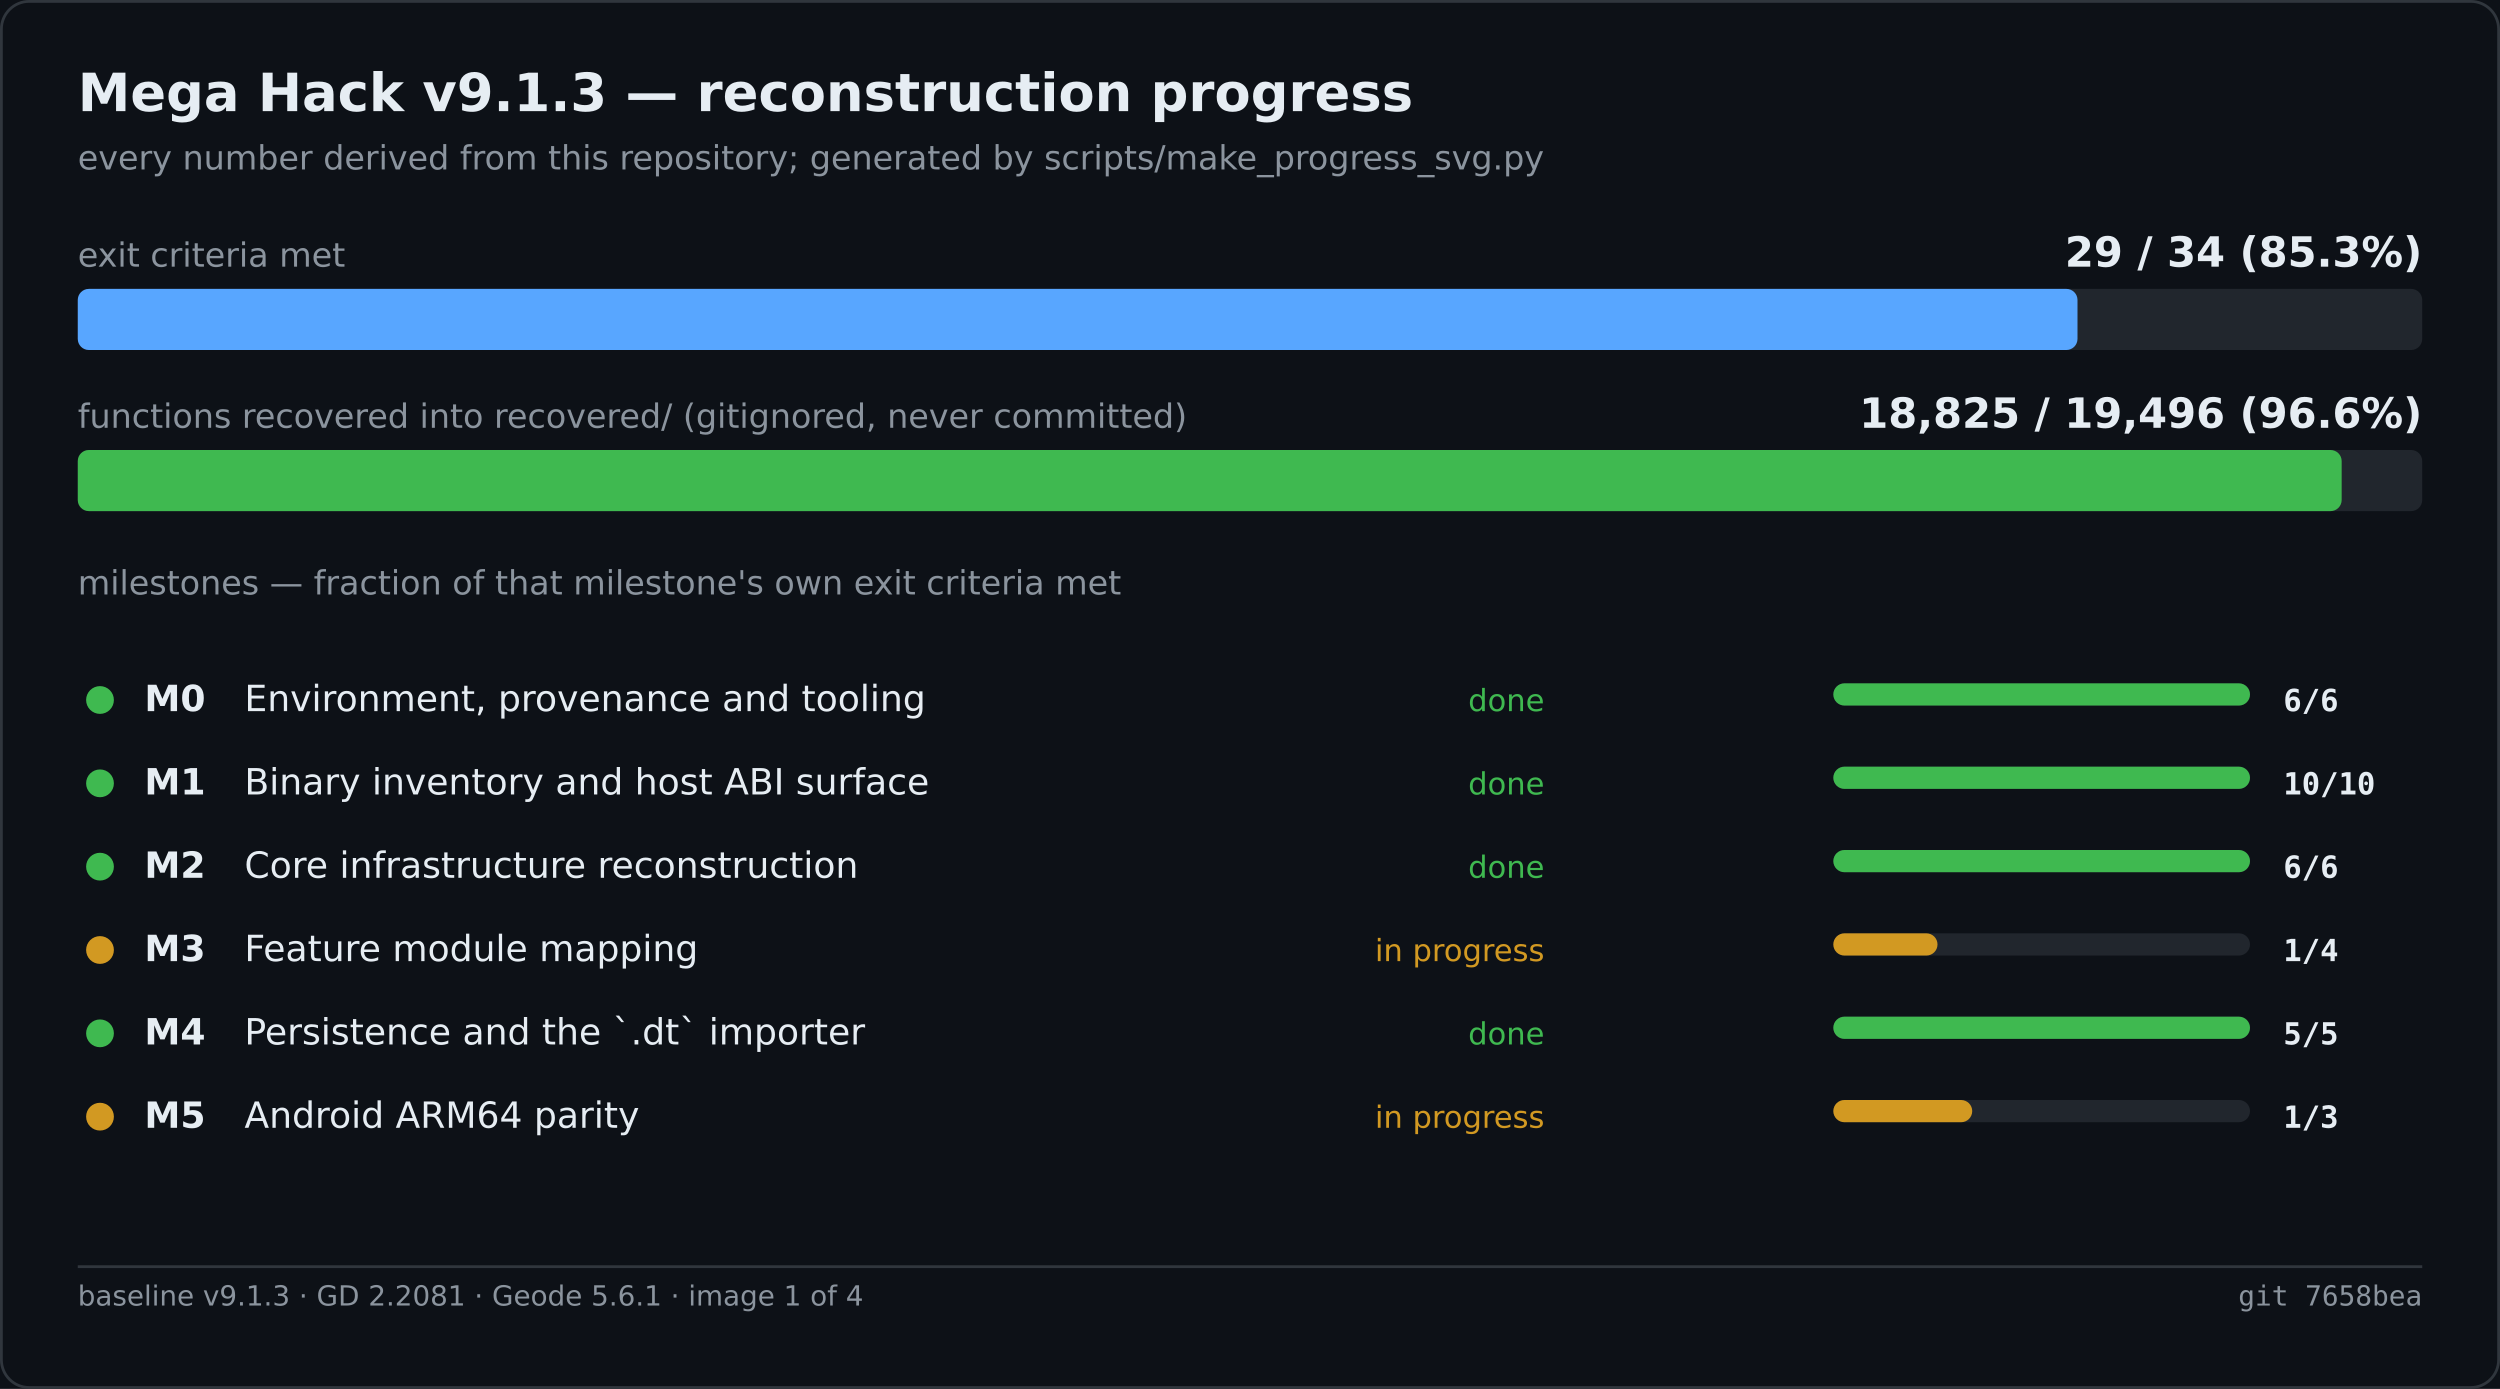
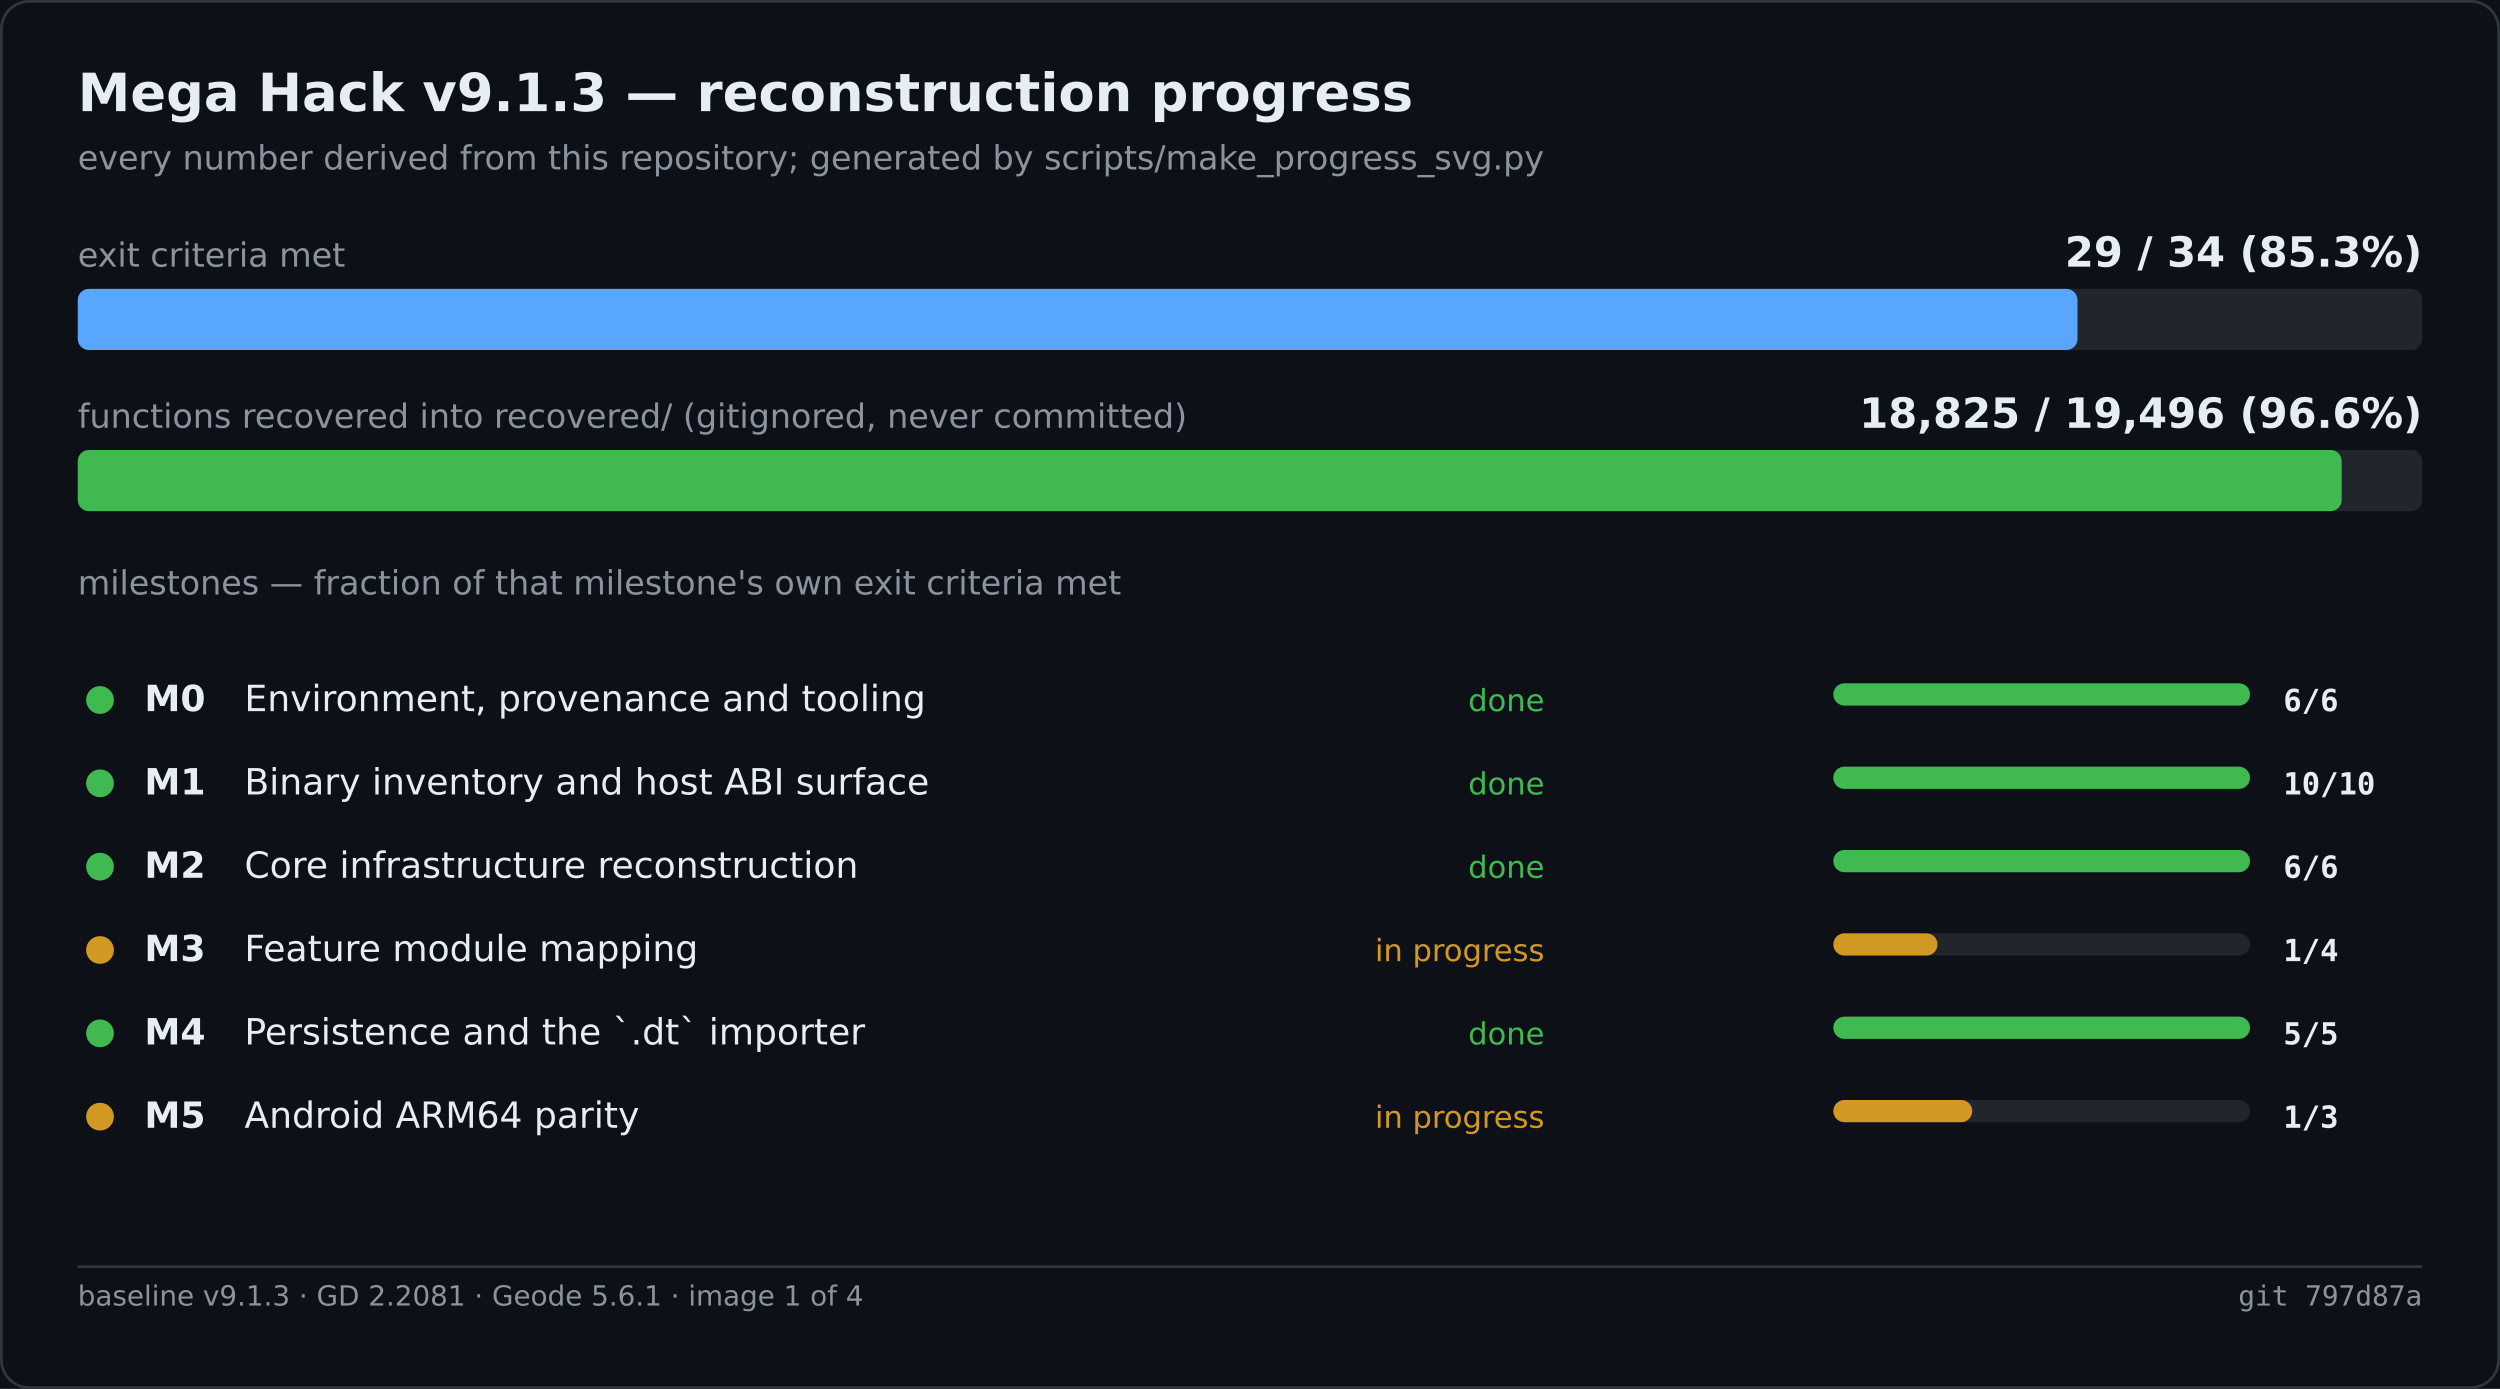
<svg xmlns="http://www.w3.org/2000/svg" width="900" height="500" viewBox="0 0 900 500" role="img" aria-label="Mega Hack v9.1.3 — reconstruction progress">
  <rect width="900" height="500" fill="#0d1117" />
  <rect x="0.5" y="0.5" width="899" height="499" fill="none" stroke="#30363d" rx="10" />
  <text x="28" y="40" font-family="Segoe UI,DejaVu Sans,Helvetica,sans-serif" font-size="19" font-weight="600" fill="#e6edf3">Mega Hack v9.1.3 — reconstruction progress</text>
  <text x="28" y="61" font-family="Segoe UI,DejaVu Sans,Helvetica,sans-serif" font-size="12" fill="#8b949e">every number derived from this repository; generated by scripts/make_progress_svg.py</text>
  <text x="28.0" y="96.0" font-family="Segoe UI,DejaVu Sans,Helvetica,sans-serif" font-size="12" fill="#8b949e">exit criteria met</text>
  <text x="872.0" y="96.0" font-family="Segoe UI,DejaVu Sans,Helvetica,sans-serif" font-size="15" fill="#e6edf3" font-weight="600" text-anchor="end">29 / 34   (85.3%)</text>
  <rect x="28.0" y="104.0" width="844.0" height="22.0" fill="#21262d" rx="4" />
  <rect x="28.0" y="104.0" width="719.9" height="22.0" fill="#58a6ff" rx="4" />
  <text x="28.0" y="154.0" font-family="Segoe UI,DejaVu Sans,Helvetica,sans-serif" font-size="12" fill="#8b949e">functions recovered into recovered/ (gitignored, never committed)</text>
  <text x="872.0" y="154.0" font-family="Segoe UI,DejaVu Sans,Helvetica,sans-serif" font-size="15" fill="#e6edf3" font-weight="600" text-anchor="end">18,825 / 19,496   (96.6%)</text>
  <rect x="28.0" y="162.0" width="844.0" height="22.0" fill="#21262d" rx="4" />
  <rect x="28.0" y="162.0" width="815.0" height="22.0" fill="#3fb950" rx="4" />
  <text x="28.0" y="214.0" font-family="Segoe UI,DejaVu Sans,Helvetica,sans-serif" font-size="12" fill="#8b949e">milestones — fraction of that milestone's own exit criteria met</text>
  <circle cx="36.0" cy="252.0" r="5" fill="#3fb950" />
  <text x="52.0" y="256.0" font-family="Segoe UI,DejaVu Sans,Helvetica,sans-serif" font-size="13" fill="#e6edf3" font-weight="600">M0</text>
  <text x="88.0" y="256.0" font-family="Segoe UI,DejaVu Sans,Helvetica,sans-serif" font-size="13" fill="#e6edf3">Environment, provenance and tooling</text>
  <text x="556.0" y="256.0" font-family="Segoe UI,DejaVu Sans,Helvetica,sans-serif" font-size="11" fill="#3fb950" text-anchor="end">done</text>
  <rect x="660.0" y="246.0" width="150.0" height="8.0" fill="#21262d" rx="4" />
  <rect x="660.0" y="246.0" width="150.0" height="8.0" fill="#3fb950" rx="4" />
  <text x="822.0" y="256.0" font-family="Cascadia Mono,Consolas,DejaVu Sans Mono,monospace" font-size="11" fill="#e6edf3" font-weight="600">6/6</text>
  <circle cx="36.0" cy="282.0" r="5" fill="#3fb950" />
  <text x="52.0" y="286.0" font-family="Segoe UI,DejaVu Sans,Helvetica,sans-serif" font-size="13" fill="#e6edf3" font-weight="600">M1</text>
  <text x="88.0" y="286.0" font-family="Segoe UI,DejaVu Sans,Helvetica,sans-serif" font-size="13" fill="#e6edf3">Binary inventory and host ABI surface</text>
  <text x="556.0" y="286.0" font-family="Segoe UI,DejaVu Sans,Helvetica,sans-serif" font-size="11" fill="#3fb950" text-anchor="end">done</text>
  <rect x="660.0" y="276.0" width="150.0" height="8.0" fill="#21262d" rx="4" />
  <rect x="660.0" y="276.0" width="150.0" height="8.0" fill="#3fb950" rx="4" />
  <text x="822.0" y="286.0" font-family="Cascadia Mono,Consolas,DejaVu Sans Mono,monospace" font-size="11" fill="#e6edf3" font-weight="600">10/10</text>
  <circle cx="36.0" cy="312.0" r="5" fill="#3fb950" />
  <text x="52.0" y="316.0" font-family="Segoe UI,DejaVu Sans,Helvetica,sans-serif" font-size="13" fill="#e6edf3" font-weight="600">M2</text>
  <text x="88.0" y="316.0" font-family="Segoe UI,DejaVu Sans,Helvetica,sans-serif" font-size="13" fill="#e6edf3">Core infrastructure reconstruction</text>
  <text x="556.0" y="316.0" font-family="Segoe UI,DejaVu Sans,Helvetica,sans-serif" font-size="11" fill="#3fb950" text-anchor="end">done</text>
  <rect x="660.0" y="306.0" width="150.0" height="8.0" fill="#21262d" rx="4" />
  <rect x="660.0" y="306.0" width="150.0" height="8.0" fill="#3fb950" rx="4" />
  <text x="822.0" y="316.0" font-family="Cascadia Mono,Consolas,DejaVu Sans Mono,monospace" font-size="11" fill="#e6edf3" font-weight="600">6/6</text>
  <circle cx="36.0" cy="342.0" r="5" fill="#d29922" />
  <text x="52.0" y="346.0" font-family="Segoe UI,DejaVu Sans,Helvetica,sans-serif" font-size="13" fill="#e6edf3" font-weight="600">M3</text>
  <text x="88.0" y="346.0" font-family="Segoe UI,DejaVu Sans,Helvetica,sans-serif" font-size="13" fill="#e6edf3">Feature module mapping</text>
  <text x="556.0" y="346.0" font-family="Segoe UI,DejaVu Sans,Helvetica,sans-serif" font-size="11" fill="#d29922" text-anchor="end">in progress</text>
  <rect x="660.0" y="336.0" width="150.0" height="8.0" fill="#21262d" rx="4" />
  <rect x="660.0" y="336.0" width="37.5" height="8.0" fill="#d29922" rx="4" />
  <text x="822.0" y="346.0" font-family="Cascadia Mono,Consolas,DejaVu Sans Mono,monospace" font-size="11" fill="#e6edf3" font-weight="600">1/4</text>
  <circle cx="36.0" cy="372.0" r="5" fill="#3fb950" />
  <text x="52.0" y="376.0" font-family="Segoe UI,DejaVu Sans,Helvetica,sans-serif" font-size="13" fill="#e6edf3" font-weight="600">M4</text>
  <text x="88.0" y="376.0" font-family="Segoe UI,DejaVu Sans,Helvetica,sans-serif" font-size="13" fill="#e6edf3">Persistence and the `.dt` importer</text>
  <text x="556.0" y="376.0" font-family="Segoe UI,DejaVu Sans,Helvetica,sans-serif" font-size="11" fill="#3fb950" text-anchor="end">done</text>
  <rect x="660.0" y="366.0" width="150.0" height="8.0" fill="#21262d" rx="4" />
  <rect x="660.0" y="366.0" width="150.0" height="8.0" fill="#3fb950" rx="4" />
  <text x="822.0" y="376.0" font-family="Cascadia Mono,Consolas,DejaVu Sans Mono,monospace" font-size="11" fill="#e6edf3" font-weight="600">5/5</text>
  <circle cx="36.0" cy="402.0" r="5" fill="#d29922" />
  <text x="52.0" y="406.0" font-family="Segoe UI,DejaVu Sans,Helvetica,sans-serif" font-size="13" fill="#e6edf3" font-weight="600">M5</text>
  <text x="88.0" y="406.0" font-family="Segoe UI,DejaVu Sans,Helvetica,sans-serif" font-size="13" fill="#e6edf3">Android ARM64 parity</text>
  <text x="556.0" y="406.0" font-family="Segoe UI,DejaVu Sans,Helvetica,sans-serif" font-size="11" fill="#d29922" text-anchor="end">in progress</text>
  <rect x="660.0" y="396.0" width="150.0" height="8.0" fill="#21262d" rx="4" />
  <rect x="660.0" y="396.0" width="50.0" height="8.0" fill="#d29922" rx="4" />
  <text x="822.0" y="406.0" font-family="Cascadia Mono,Consolas,DejaVu Sans Mono,monospace" font-size="11" fill="#e6edf3" font-weight="600">1/3</text>
  <line x1="28.0" y1="456.0" x2="872.0" y2="456.0" stroke="#30363d" stroke-width="1" />
  <text x="28.0" y="470.0" font-family="Segoe UI,DejaVu Sans,Helvetica,sans-serif" font-size="10" fill="#8b949e">baseline v9.1.3 · GD 2.2081 · Geode 5.6.1 · image 1 of 4</text>
-   <text x="872.0" y="470.0" font-family="Cascadia Mono,Consolas,DejaVu Sans Mono,monospace" font-size="10" fill="#8b949e" text-anchor="end">git 7658bea</text>
+   <text x="872.0" y="470.0" font-family="Cascadia Mono,Consolas,DejaVu Sans Mono,monospace" font-size="10" fill="#8b949e" text-anchor="end">git 797d87a</text>
</svg>
